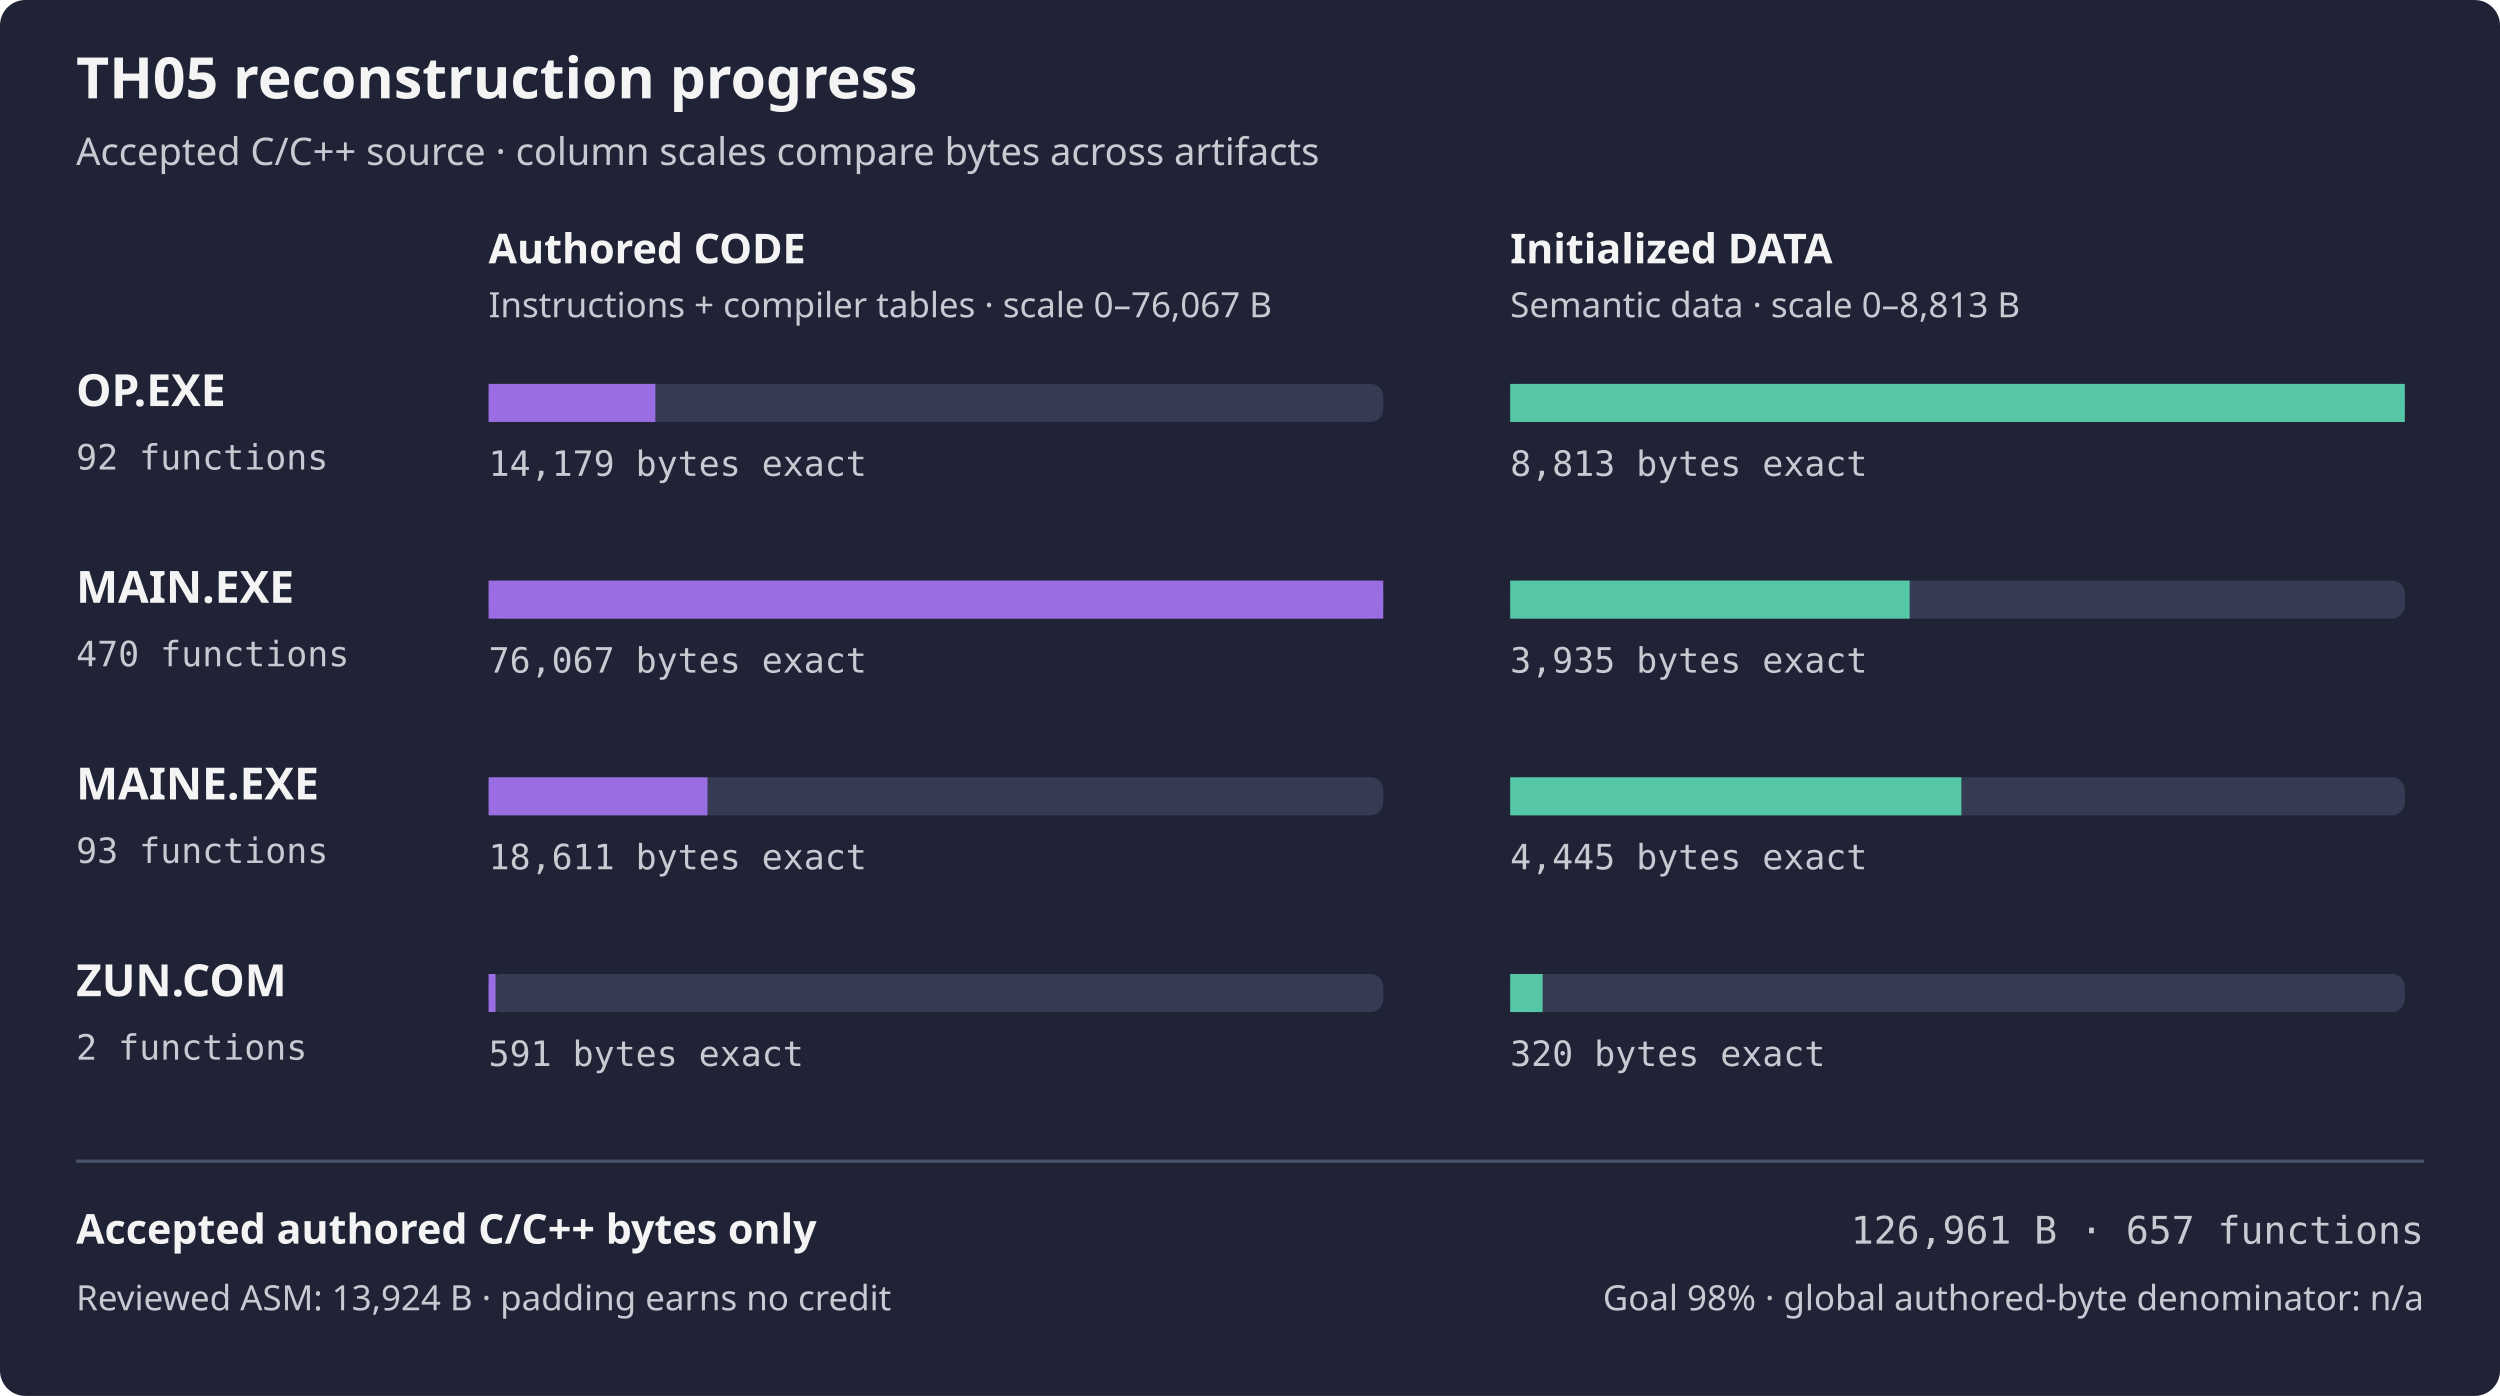
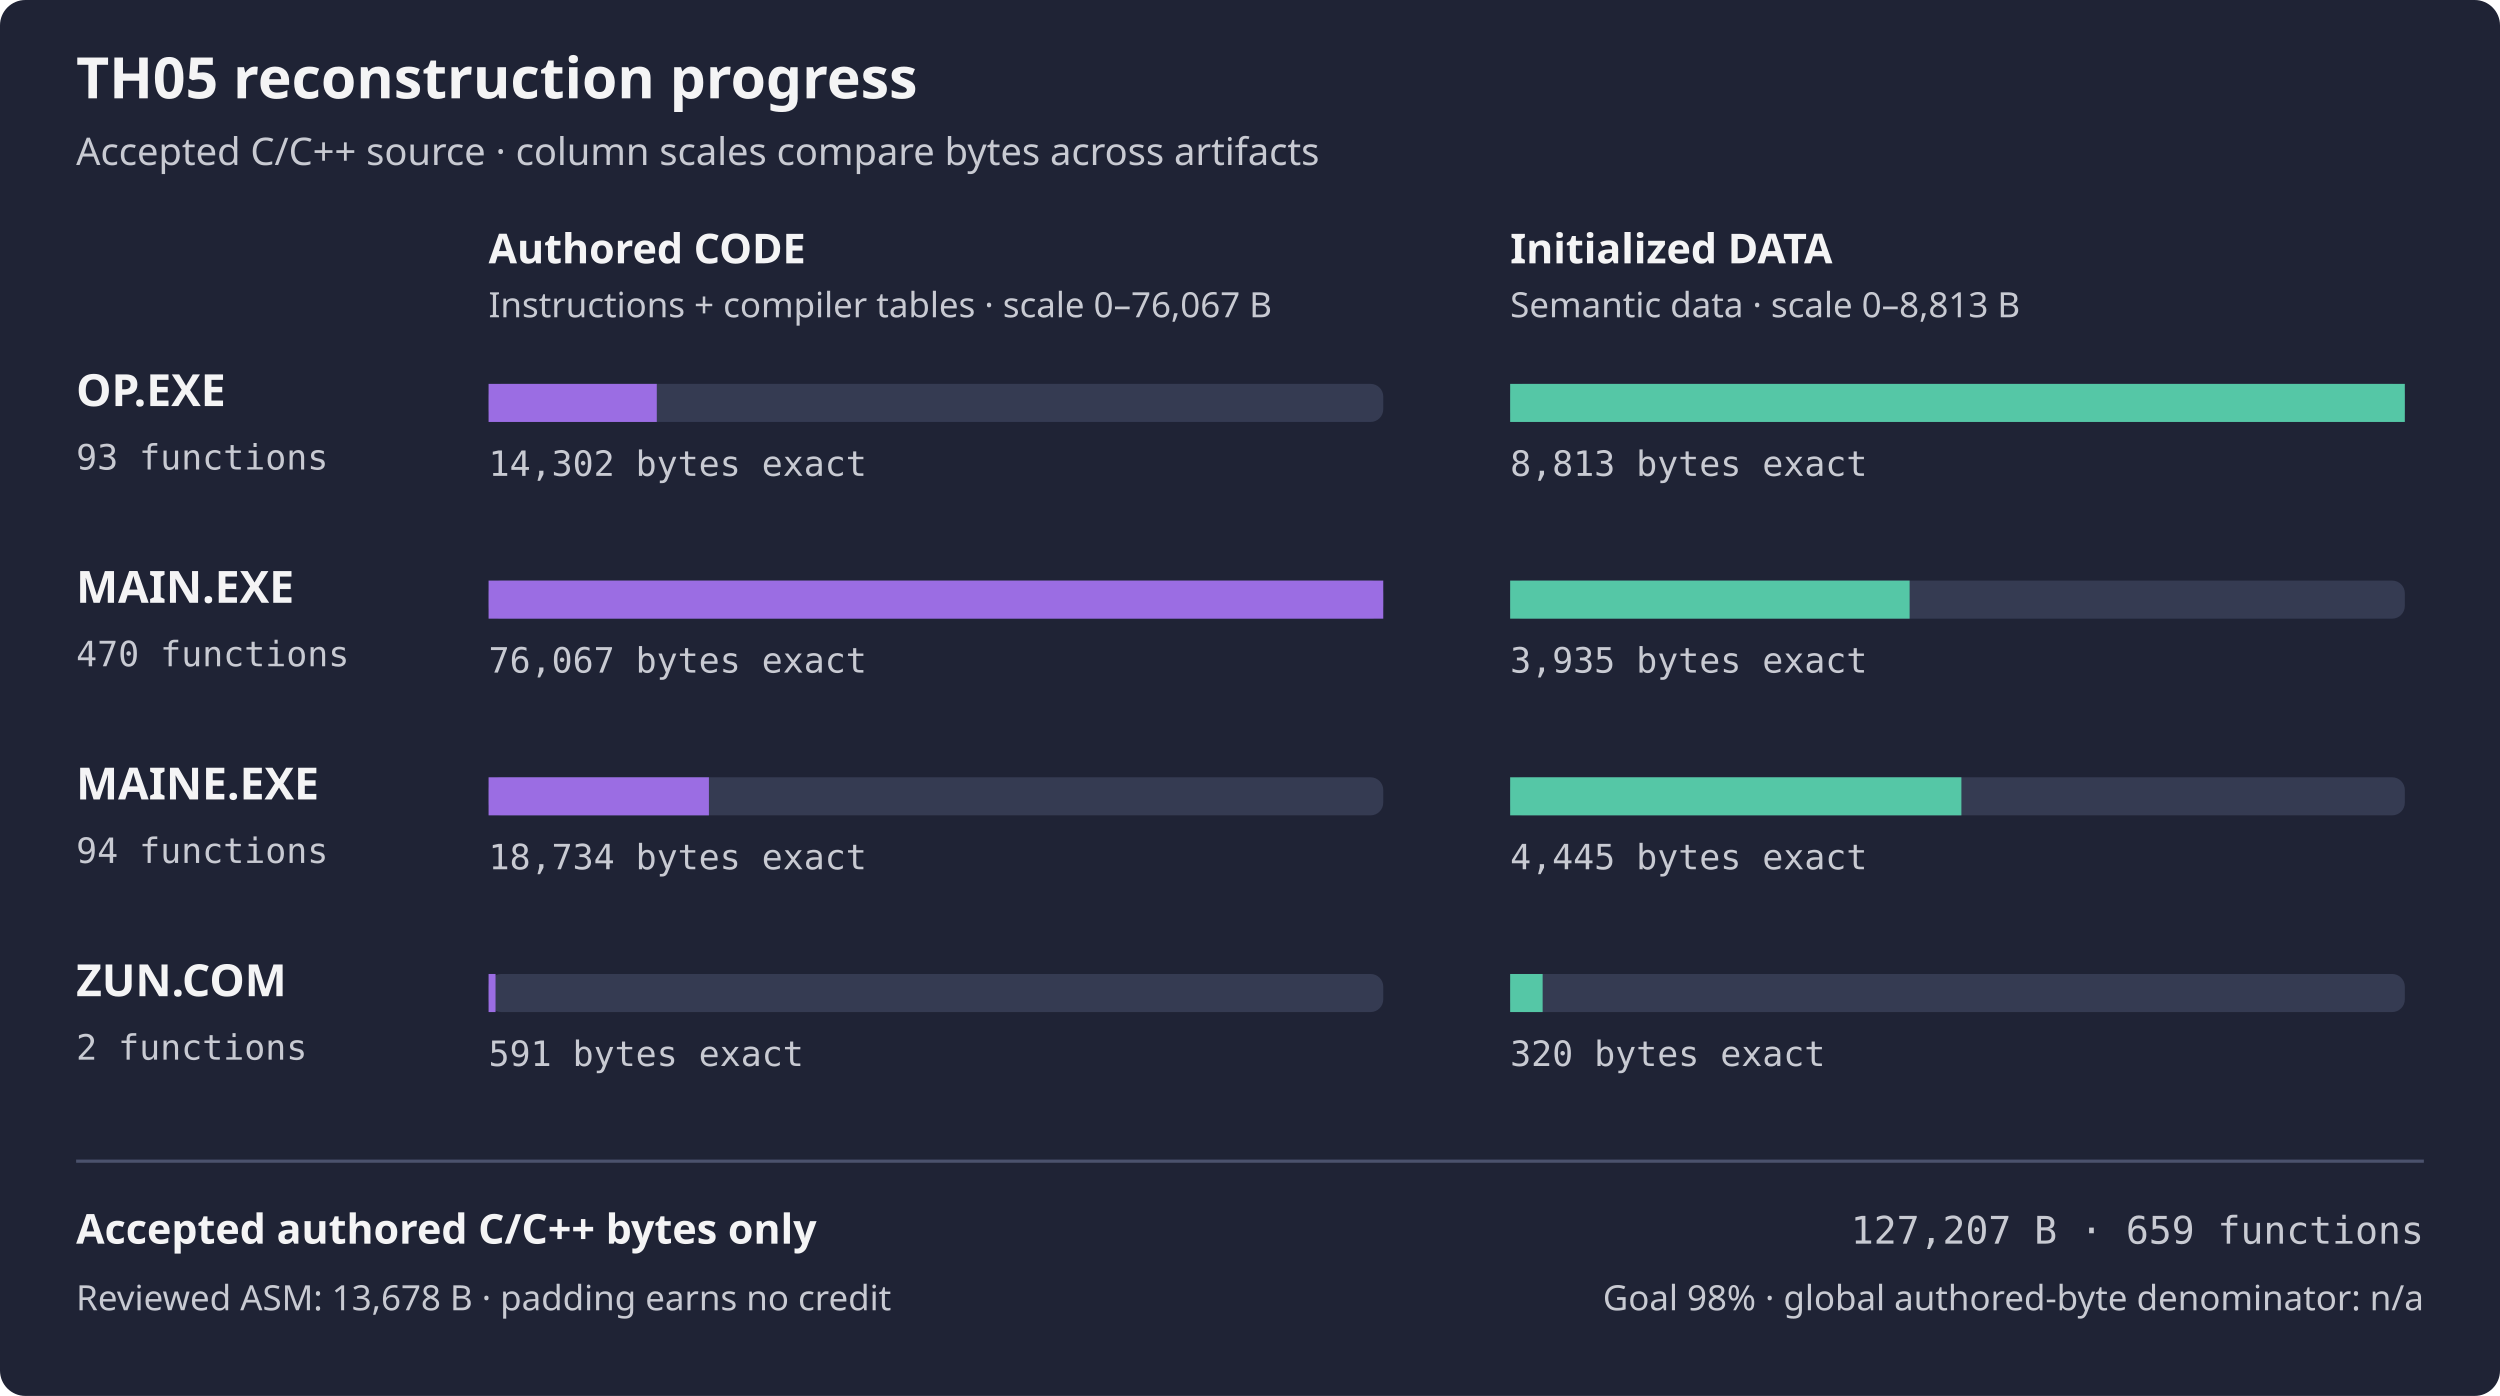
<svg xmlns="http://www.w3.org/2000/svg" width="788" height="440" viewBox="0 0 788 440" role="img" aria-labelledby="title desc">
  <rect width="788" height="440" rx="8" fill="#1f2335" />
  <text x="24" y="31" fill="#f4f4f5" font-family="sans-serif" font-size="18" font-weight="600">TH05 reconstruction progress</text>
  <text x="24" y="52" fill="#c8cad2" font-family="sans-serif" font-size="12">Accepted C/C++ source · column scales compare bytes across artifacts</text>
  <text x="154" y="83" fill="#f4f4f5" font-family="sans-serif" font-size="13" font-weight="600">Authored CODE</text>
  <text x="476" y="83" fill="#f4f4f5" font-family="sans-serif" font-size="13" font-weight="600">Initialized DATA</text>
  <text x="154" y="100" fill="#c8cad2" font-family="sans-serif" font-size="11">Instructions + compiler tables · scale 0–76,067 B</text>
  <text x="476" y="100" fill="#c8cad2" font-family="sans-serif" font-size="11">Semantic data · scale 0–8,813 B</text>
  <text x="24" y="128" fill="#f4f4f5" font-family="sans-serif" font-size="14" font-weight="600">OP.EXE</text>
-   <text x="24" y="148" fill="#c8cad2" font-family="monospace" font-size="11">92 functions</text>
+   <text x="24" y="148" fill="#c8cad2" font-family="monospace" font-size="11">93 functions</text>
  <rect x="154" y="121" width="282" height="12" rx="4" fill="#353b52" />
-   <rect x="154" y="121" width="52.57" height="12" fill="#9b6de3" />
+   <rect x="154" y="121" width="53.02" height="12" fill="#9b6de3" />
  <rect x="476" y="121" width="282" height="12" rx="4" fill="#353b52" />
  <rect x="476" y="121" width="282.00" height="12" fill="#55c7a6" />
-   <text x="154" y="150" fill="#c8cad2" font-family="monospace" font-size="11">14,179 bytes exact</text>
+   <text x="154" y="150" fill="#c8cad2" font-family="monospace" font-size="11">14,302 bytes exact</text>
  <text x="476" y="150" fill="#c8cad2" font-family="monospace" font-size="11">8,813 bytes exact</text>
  <text x="24" y="190" fill="#f4f4f5" font-family="sans-serif" font-size="14" font-weight="600">MAIN.EXE</text>
  <text x="24" y="210" fill="#c8cad2" font-family="monospace" font-size="11">470 functions</text>
  <rect x="154" y="183" width="282" height="12" rx="4" fill="#353b52" />
  <rect x="154" y="183" width="282.00" height="12" fill="#9b6de3" />
  <rect x="476" y="183" width="282" height="12" rx="4" fill="#353b52" />
  <rect x="476" y="183" width="125.91" height="12" fill="#55c7a6" />
  <text x="154" y="212" fill="#c8cad2" font-family="monospace" font-size="11">76,067 bytes exact</text>
  <text x="476" y="212" fill="#c8cad2" font-family="monospace" font-size="11">3,935 bytes exact</text>
  <text x="24" y="252" fill="#f4f4f5" font-family="sans-serif" font-size="14" font-weight="600">MAINE.EXE</text>
-   <text x="24" y="272" fill="#c8cad2" font-family="monospace" font-size="11">93 functions</text>
+   <text x="24" y="272" fill="#c8cad2" font-family="monospace" font-size="11">94 functions</text>
  <rect x="154" y="245" width="282" height="12" rx="4" fill="#353b52" />
-   <rect x="154" y="245" width="69.00" height="12" fill="#9b6de3" />
+   <rect x="154" y="245" width="69.45" height="12" fill="#9b6de3" />
  <rect x="476" y="245" width="282" height="12" rx="4" fill="#353b52" />
  <rect x="476" y="245" width="142.23" height="12" fill="#55c7a6" />
-   <text x="154" y="274" fill="#c8cad2" font-family="monospace" font-size="11">18,611 bytes exact</text>
+   <text x="154" y="274" fill="#c8cad2" font-family="monospace" font-size="11">18,734 bytes exact</text>
  <text x="476" y="274" fill="#c8cad2" font-family="monospace" font-size="11">4,445 bytes exact</text>
  <text x="24" y="314" fill="#f4f4f5" font-family="sans-serif" font-size="14" font-weight="600">ZUN.COM</text>
  <text x="24" y="334" fill="#c8cad2" font-family="monospace" font-size="11">2 functions</text>
  <rect x="154" y="307" width="282" height="12" rx="4" fill="#353b52" />
  <rect x="154" y="307" width="2.19" height="12" fill="#9b6de3" />
  <rect x="476" y="307" width="282" height="12" rx="4" fill="#353b52" />
  <rect x="476" y="307" width="10.24" height="12" fill="#55c7a6" />
  <text x="154" y="336" fill="#c8cad2" font-family="monospace" font-size="11">591 bytes exact</text>
  <text x="476" y="336" fill="#c8cad2" font-family="monospace" font-size="11">320 bytes exact</text>
  <path d="M24 366 H764" stroke="#4b526d" />
  <text x="24" y="392" fill="#f4f4f5" font-family="sans-serif" font-size="13" font-weight="600">Accepted authored C/C++ bytes only</text>
-   <text x="764" y="392" fill="#c8cad2" font-family="monospace" text-anchor="end" font-size="12">126,961 B · 657 functions</text>
-   <text x="24" y="413" fill="#c8cad2" font-family="sans-serif" font-size="11">Reviewed ASM: 13,924 B · padding earns no credit</text>
+   <text x="764" y="392" fill="#c8cad2" font-family="monospace" text-anchor="end" font-size="12">127,207 B · 659 functions</text>
+   <text x="24" y="413" fill="#c8cad2" font-family="sans-serif" font-size="11">Reviewed ASM: 13,678 B · padding earns no credit</text>
  <text x="764" y="413" fill="#c8cad2" font-family="sans-serif" text-anchor="end" font-size="11">Goal 98% · global authored-byte denominator: n/a</text>
</svg>
